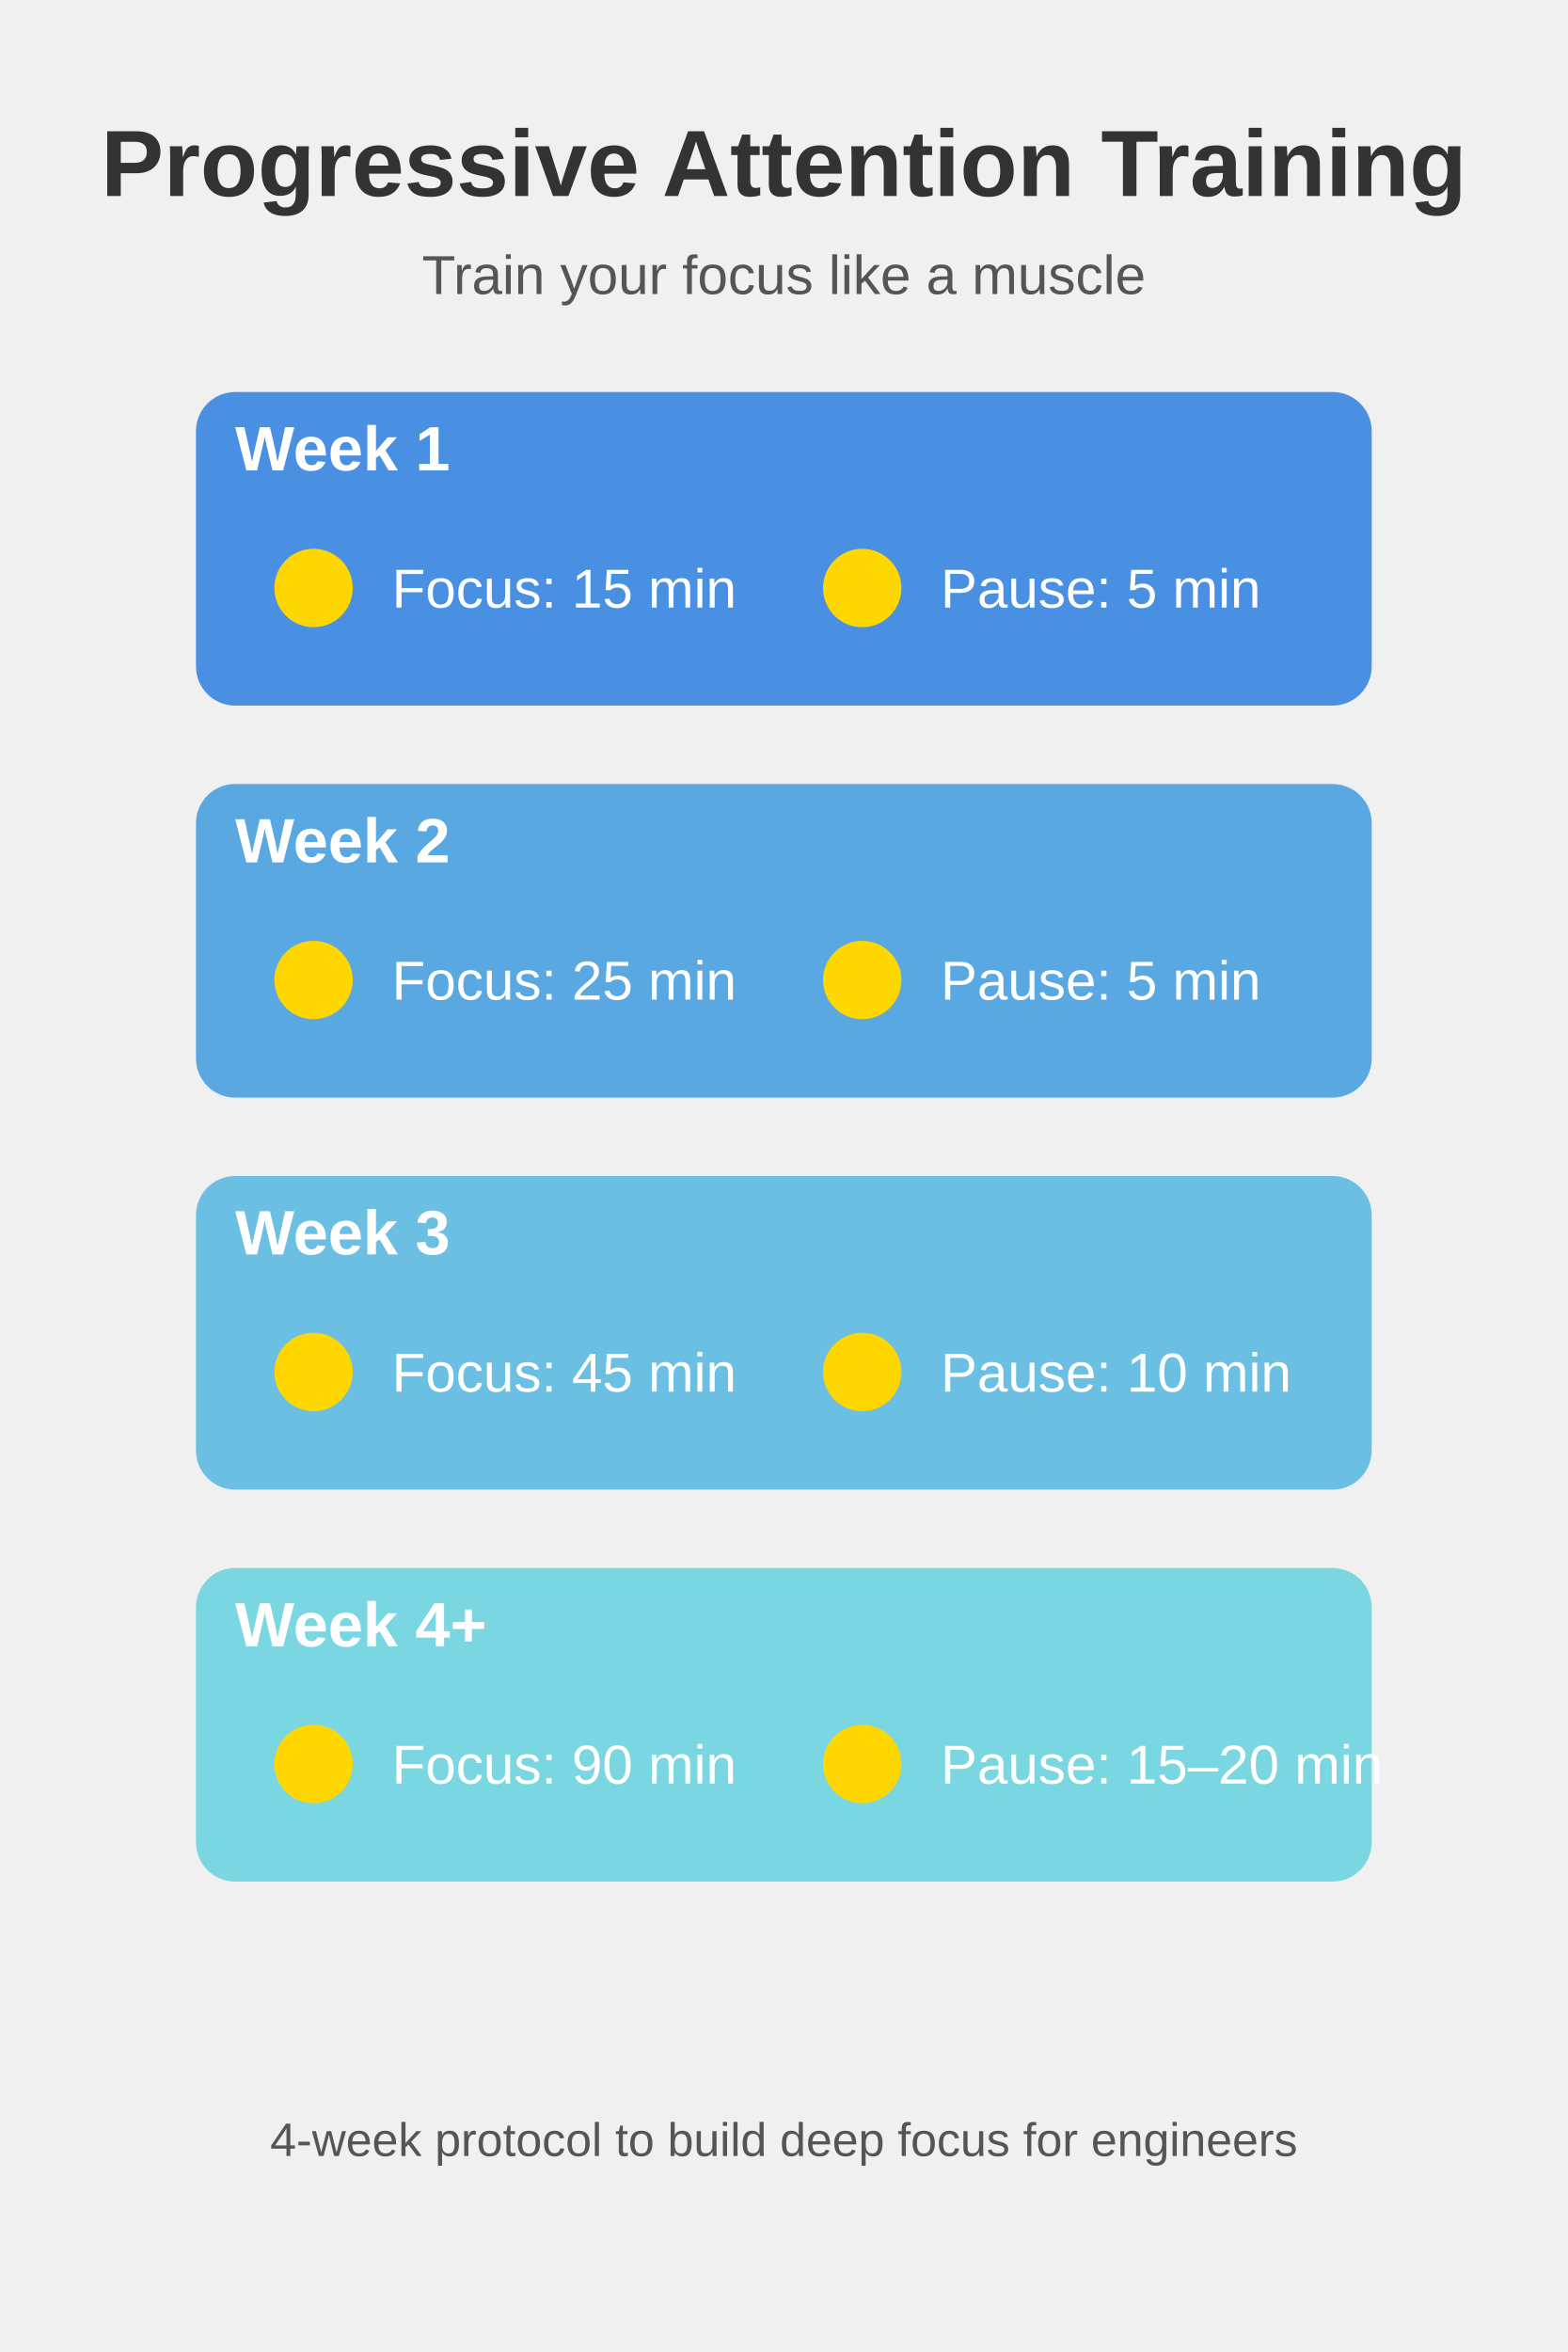
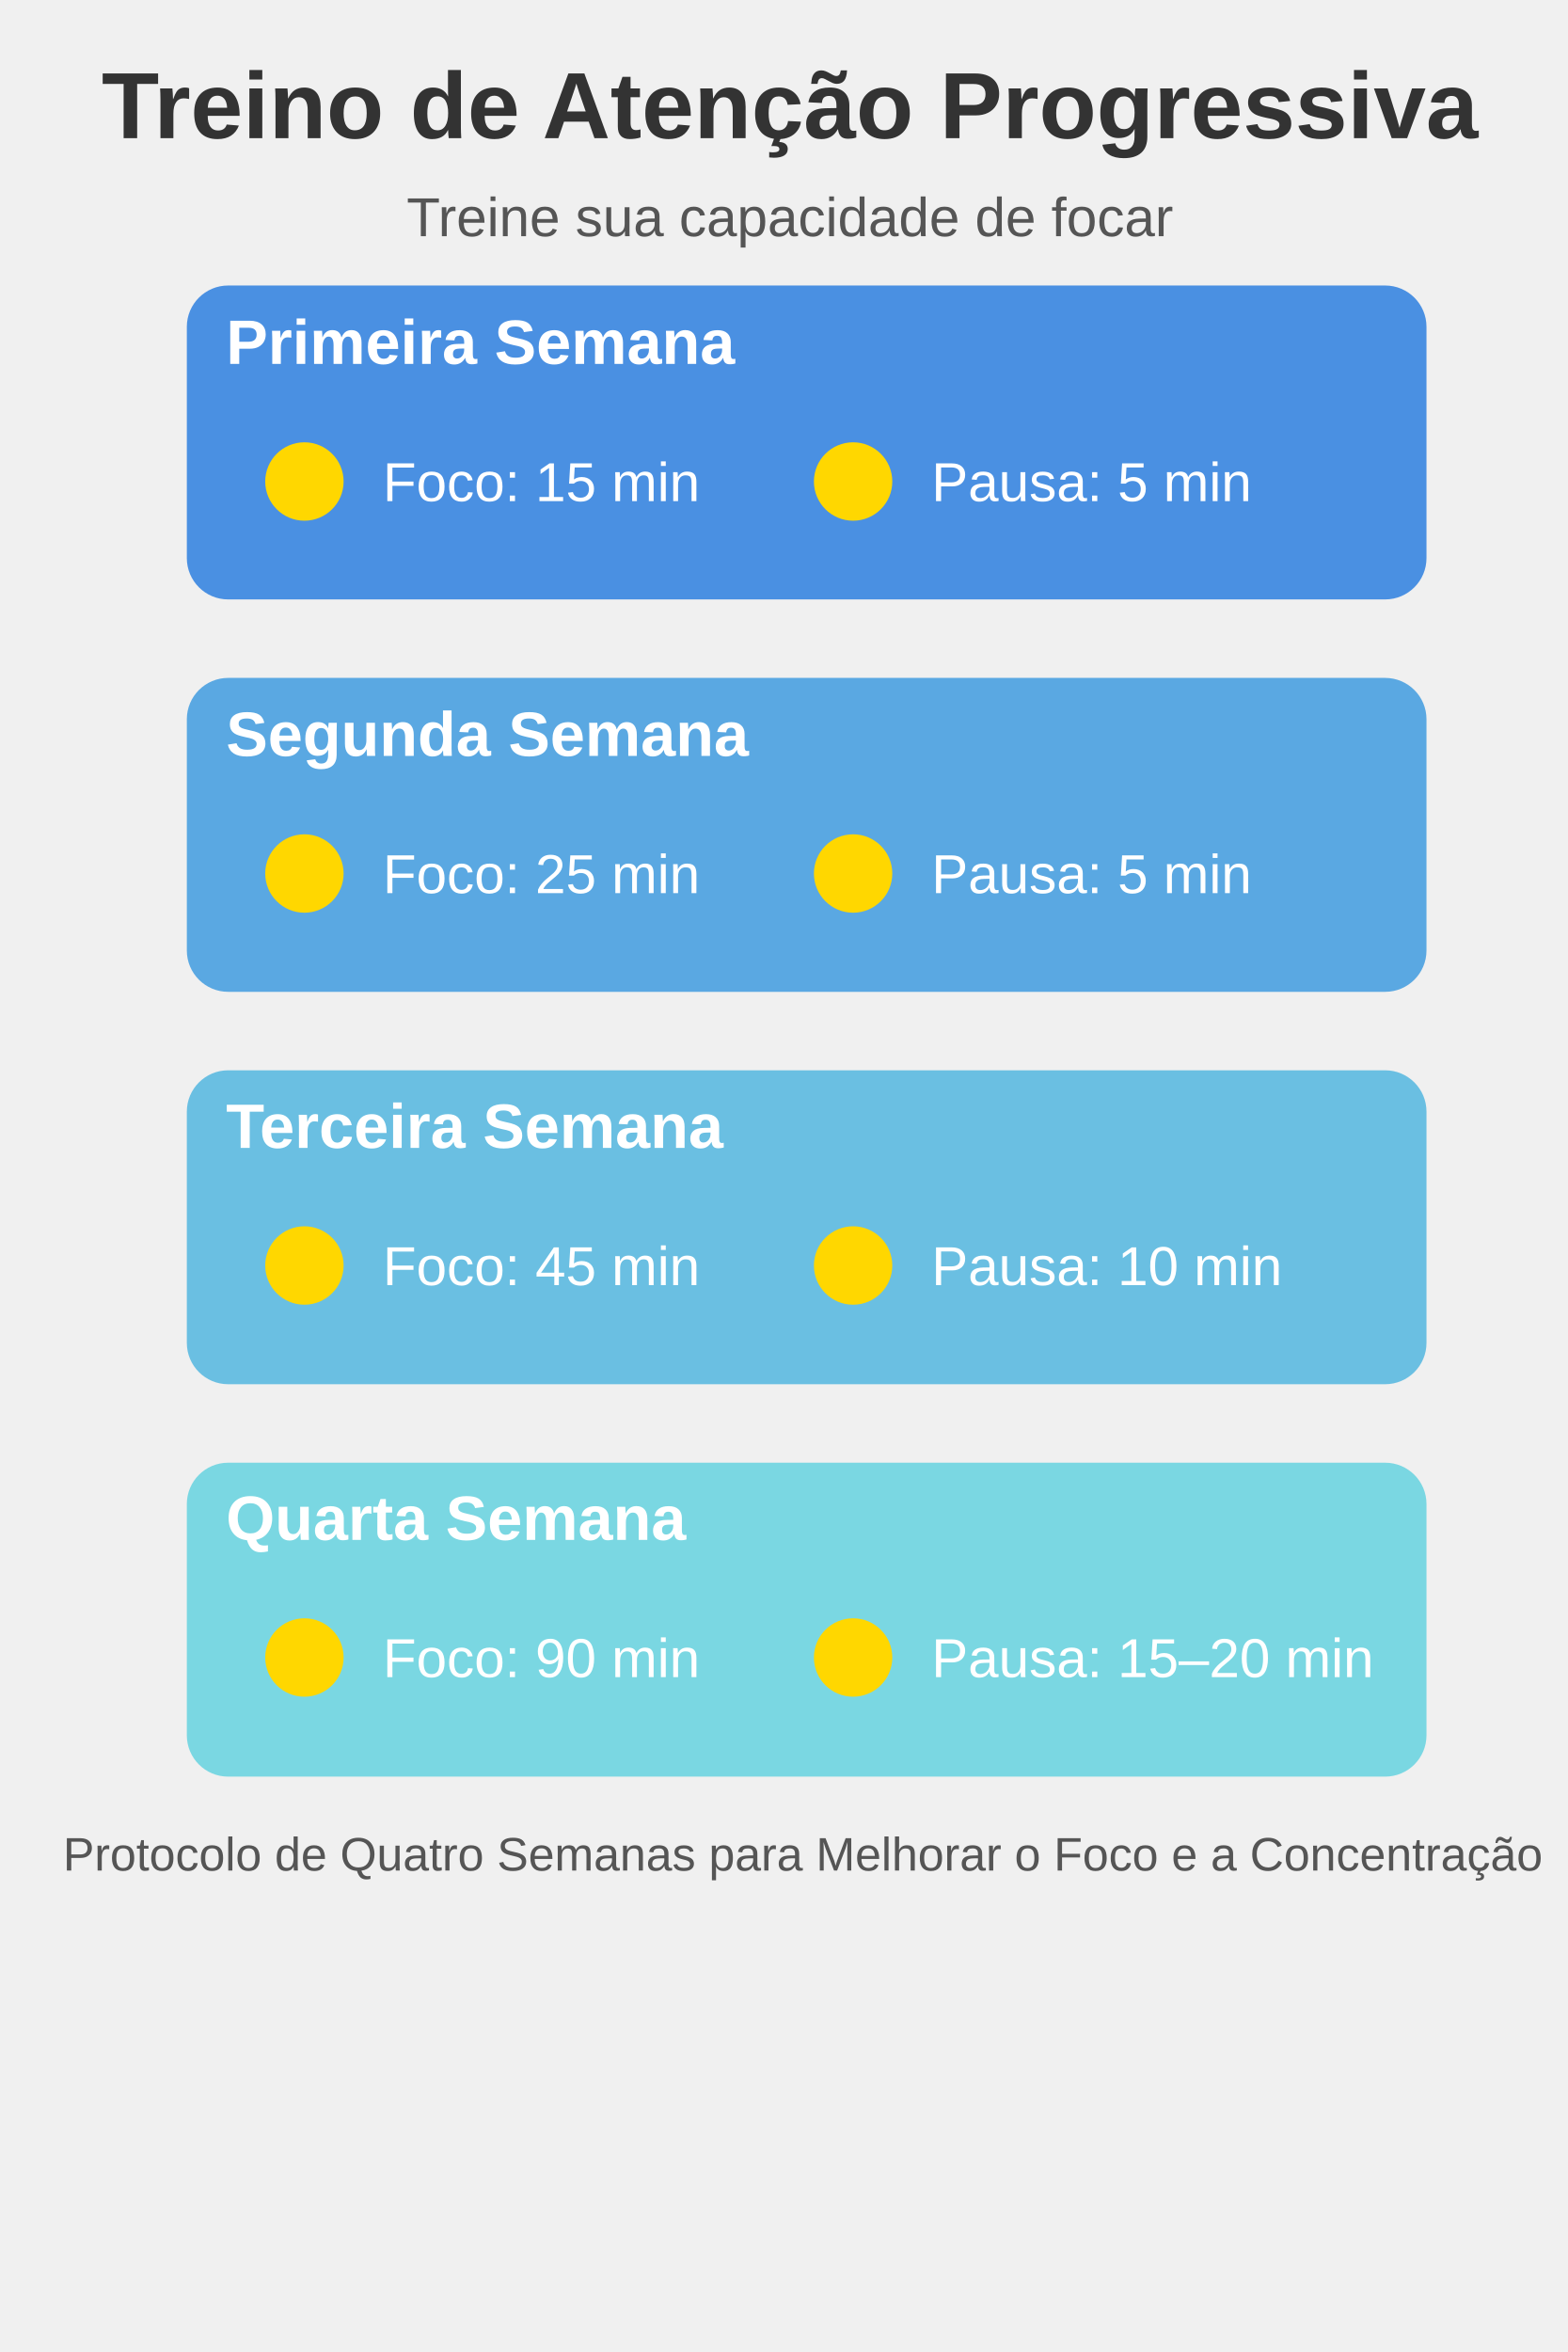
- <svg xmlns="http://www.w3.org/2000/svg" width="400" height="600" viewBox="0 0 400 600">
-   <rect x="0" y="0" width="400" height="600" fill="#f0f0f0" />
-   <text x="200" y="50" font-family="Arial, sans-serif" font-size="24" font-weight="bold" text-anchor="middle" fill="#333">
-     Progressive Attention Training
-   </text>
-   <text x="200" y="75" font-family="Arial, sans-serif" font-size="14" text-anchor="middle" fill="#555">
-     Train your focus like a muscle
-   </text>
-   <rect x="50" y="100" width="300" height="80" rx="10" fill="#4A90E2" />
-   <text x="60" y="120" font-family="Arial, sans-serif" font-size="16" font-weight="bold" fill="white">Week 1</text>
-   <circle cx="80" cy="150" r="10" fill="#FFD700" />
-   <text x="100" y="155" font-family="Arial, sans-serif" font-size="14" fill="white">Focus: 15 min</text>
-   <circle cx="220" cy="150" r="10" fill="#FFD700" />
-   <text x="240" y="155" font-family="Arial, sans-serif" font-size="14" fill="white">Pause: 5 min</text>
-   <rect x="50" y="200" width="300" height="80" rx="10" fill="#5AA8E2" />
-   <text x="60" y="220" font-family="Arial, sans-serif" font-size="16" font-weight="bold" fill="white">Week 2</text>
-   <circle cx="80" cy="250" r="10" fill="#FFD700" />
-   <text x="100" y="255" font-family="Arial, sans-serif" font-size="14" fill="white">Focus: 25 min</text>
-   <circle cx="220" cy="250" r="10" fill="#FFD700" />
-   <text x="240" y="255" font-family="Arial, sans-serif" font-size="14" fill="white">Pause: 5 min</text>
-   <rect x="50" y="300" width="300" height="80" rx="10" fill="#6ABFE2" />
-   <text x="60" y="320" font-family="Arial, sans-serif" font-size="16" font-weight="bold" fill="white">Week 3</text>
-   <circle cx="80" cy="350" r="10" fill="#FFD700" />
-   <text x="100" y="355" font-family="Arial, sans-serif" font-size="14" fill="white">Focus: 45 min</text>
-   <circle cx="220" cy="350" r="10" fill="#FFD700" />
-   <text x="240" y="355" font-family="Arial, sans-serif" font-size="14" fill="white">Pause: 10 min</text>
-   <rect x="50" y="400" width="300" height="80" rx="10" fill="#7AD7E2" />
-   <text x="60" y="420" font-family="Arial, sans-serif" font-size="16" font-weight="bold" fill="white">Week 4+</text>
-   <circle cx="80" cy="450" r="10" fill="#FFD700" />
-   <text x="100" y="455" font-family="Arial, sans-serif" font-size="14" fill="white">Focus: 90 min</text>
-   <circle cx="220" cy="450" r="10" fill="#FFD700" />
-   <text x="240" y="455" font-family="Arial, sans-serif" font-size="14" fill="white">Pause: 15–20 min</text>
-   <text x="200" y="550" font-family="Arial, sans-serif" font-size="12" text-anchor="middle" fill="#555">
-     4-week protocol to build deep focus for engineers
-   </text>
+ <svg xmlns="http://www.w3.org/2000/svg" width="400" height="600" viewBox="0 0 400 600" version="1.1" id="svg15">
+   <defs id="defs15">
+     <rect x="-91.591" y="7.762" width="606.986" height="520.828" id="rect16" />
+   </defs>
+   <text x="201.552" y="35.252" font-family="Arial, sans-serif" font-size="24px" font-weight="bold" text-anchor="middle" fill="#333333" id="text1">Treino de Atenção Progressiva</text>
+   <text x="201.552" y="60.252" font-family="Arial, sans-serif" font-size="14px" text-anchor="middle" fill="#555555" id="text2">Treine sua capacidade de focar</text>
+   <rect x="47.671" y="72.833" width="316.3" height="80.082" rx="10.543" fill="#4a90e2" id="rect2" style="stroke-width:1.027" />
+   <text x="57.671" y="92.833" font-family="Arial, sans-serif" font-size="16px" font-weight="bold" fill="#ffffff" id="text3">Primeira Semana</text>
+   <circle cx="77.671" cy="122.833" r="10" fill="#ffd700" id="circle3" />
+   <text x="97.671" y="127.833" font-family="Arial, sans-serif" font-size="14px" fill="#ffffff" id="text4">Foco: 15 min</text>
+   <circle cx="217.671" cy="122.833" r="10" fill="#ffd700" id="circle4" />
+   <text x="237.671" y="127.833" font-family="Arial, sans-serif" font-size="14px" fill="#ffffff" id="text5">Pausa: 5 min</text>
+   <rect x="47.671" y="172.935" width="316.3" height="80.082" rx="10.543" fill="#5aa8e2" id="rect5" style="stroke-width:1.027" />
+   <text x="57.671" y="192.833" font-family="Arial, sans-serif" font-size="16px" font-weight="bold" fill="#ffffff" id="text6">Segunda Semana</text>
+   <circle cx="77.671" cy="222.833" r="10" fill="#ffd700" id="circle6" />
+   <text x="97.671" y="227.833" font-family="Arial, sans-serif" font-size="14px" fill="#ffffff" id="text7">Foco: 25 min</text>
+   <circle cx="217.671" cy="222.833" r="10" fill="#ffd700" id="circle7" />
+   <text x="237.671" y="227.833" font-family="Arial, sans-serif" font-size="14px" fill="#ffffff" id="text8">Pausa: 5 min</text>
+   <rect x="47.671" y="273.037" width="316.3" height="80.082" rx="10.543" fill="#6abfe2" id="rect8" style="stroke-width:1.027" />
+   <text x="57.671" y="292.833" font-family="Arial, sans-serif" font-size="16px" font-weight="bold" fill="#ffffff" id="text9">Terceira Semana</text>
+   <circle cx="77.671" cy="322.833" r="10" fill="#ffd700" id="circle9" />
+   <text x="97.671" y="327.833" font-family="Arial, sans-serif" font-size="14px" fill="#ffffff" id="text10">Foco: 45 min</text>
+   <circle cx="217.671" cy="322.833" r="10" fill="#ffd700" id="circle10" />
+   <text x="237.671" y="327.833" font-family="Arial, sans-serif" font-size="14px" fill="#ffffff" id="text11">Pausa: 10 min</text>
+   <rect x="47.671" y="373.139" width="316.3" height="80.082" rx="10.543" fill="#7ad7e2" id="rect11" style="stroke-width:1.027" />
+   <text x="57.671" y="392.833" font-family="Arial, sans-serif" font-size="16px" font-weight="bold" fill="#ffffff" id="text12">Quarta Semana</text>
+   <circle cx="77.671" cy="422.833" r="10" fill="#ffd700" id="circle12" />
+   <text x="97.671" y="427.833" font-family="Arial, sans-serif" font-size="14px" fill="#ffffff" id="text13">Foco: 90 min</text>
+   <circle cx="217.671" cy="422.833" r="10" fill="#ffd700" id="circle13" />
+   <text x="237.671" y="427.833" font-family="Arial, sans-serif" font-size="14px" fill="#ffffff" id="text14">Pausa: 15–20 min</text>
+   <text x="204.846" y="477.184" font-family="Arial, sans-serif" font-size="12px" text-anchor="middle" fill="#555555" id="text15">Protocolo de Quatro Semanas para Melhorar o Foco e a Concentração</text>
+   <text xml:space="preserve" id="text16" style="fill:#000000;text-orientation:auto;text-align:start;writing-mode:lr-tb;direction:ltr;white-space:pre;shape-inside:url(#rect16)" />
</svg>
